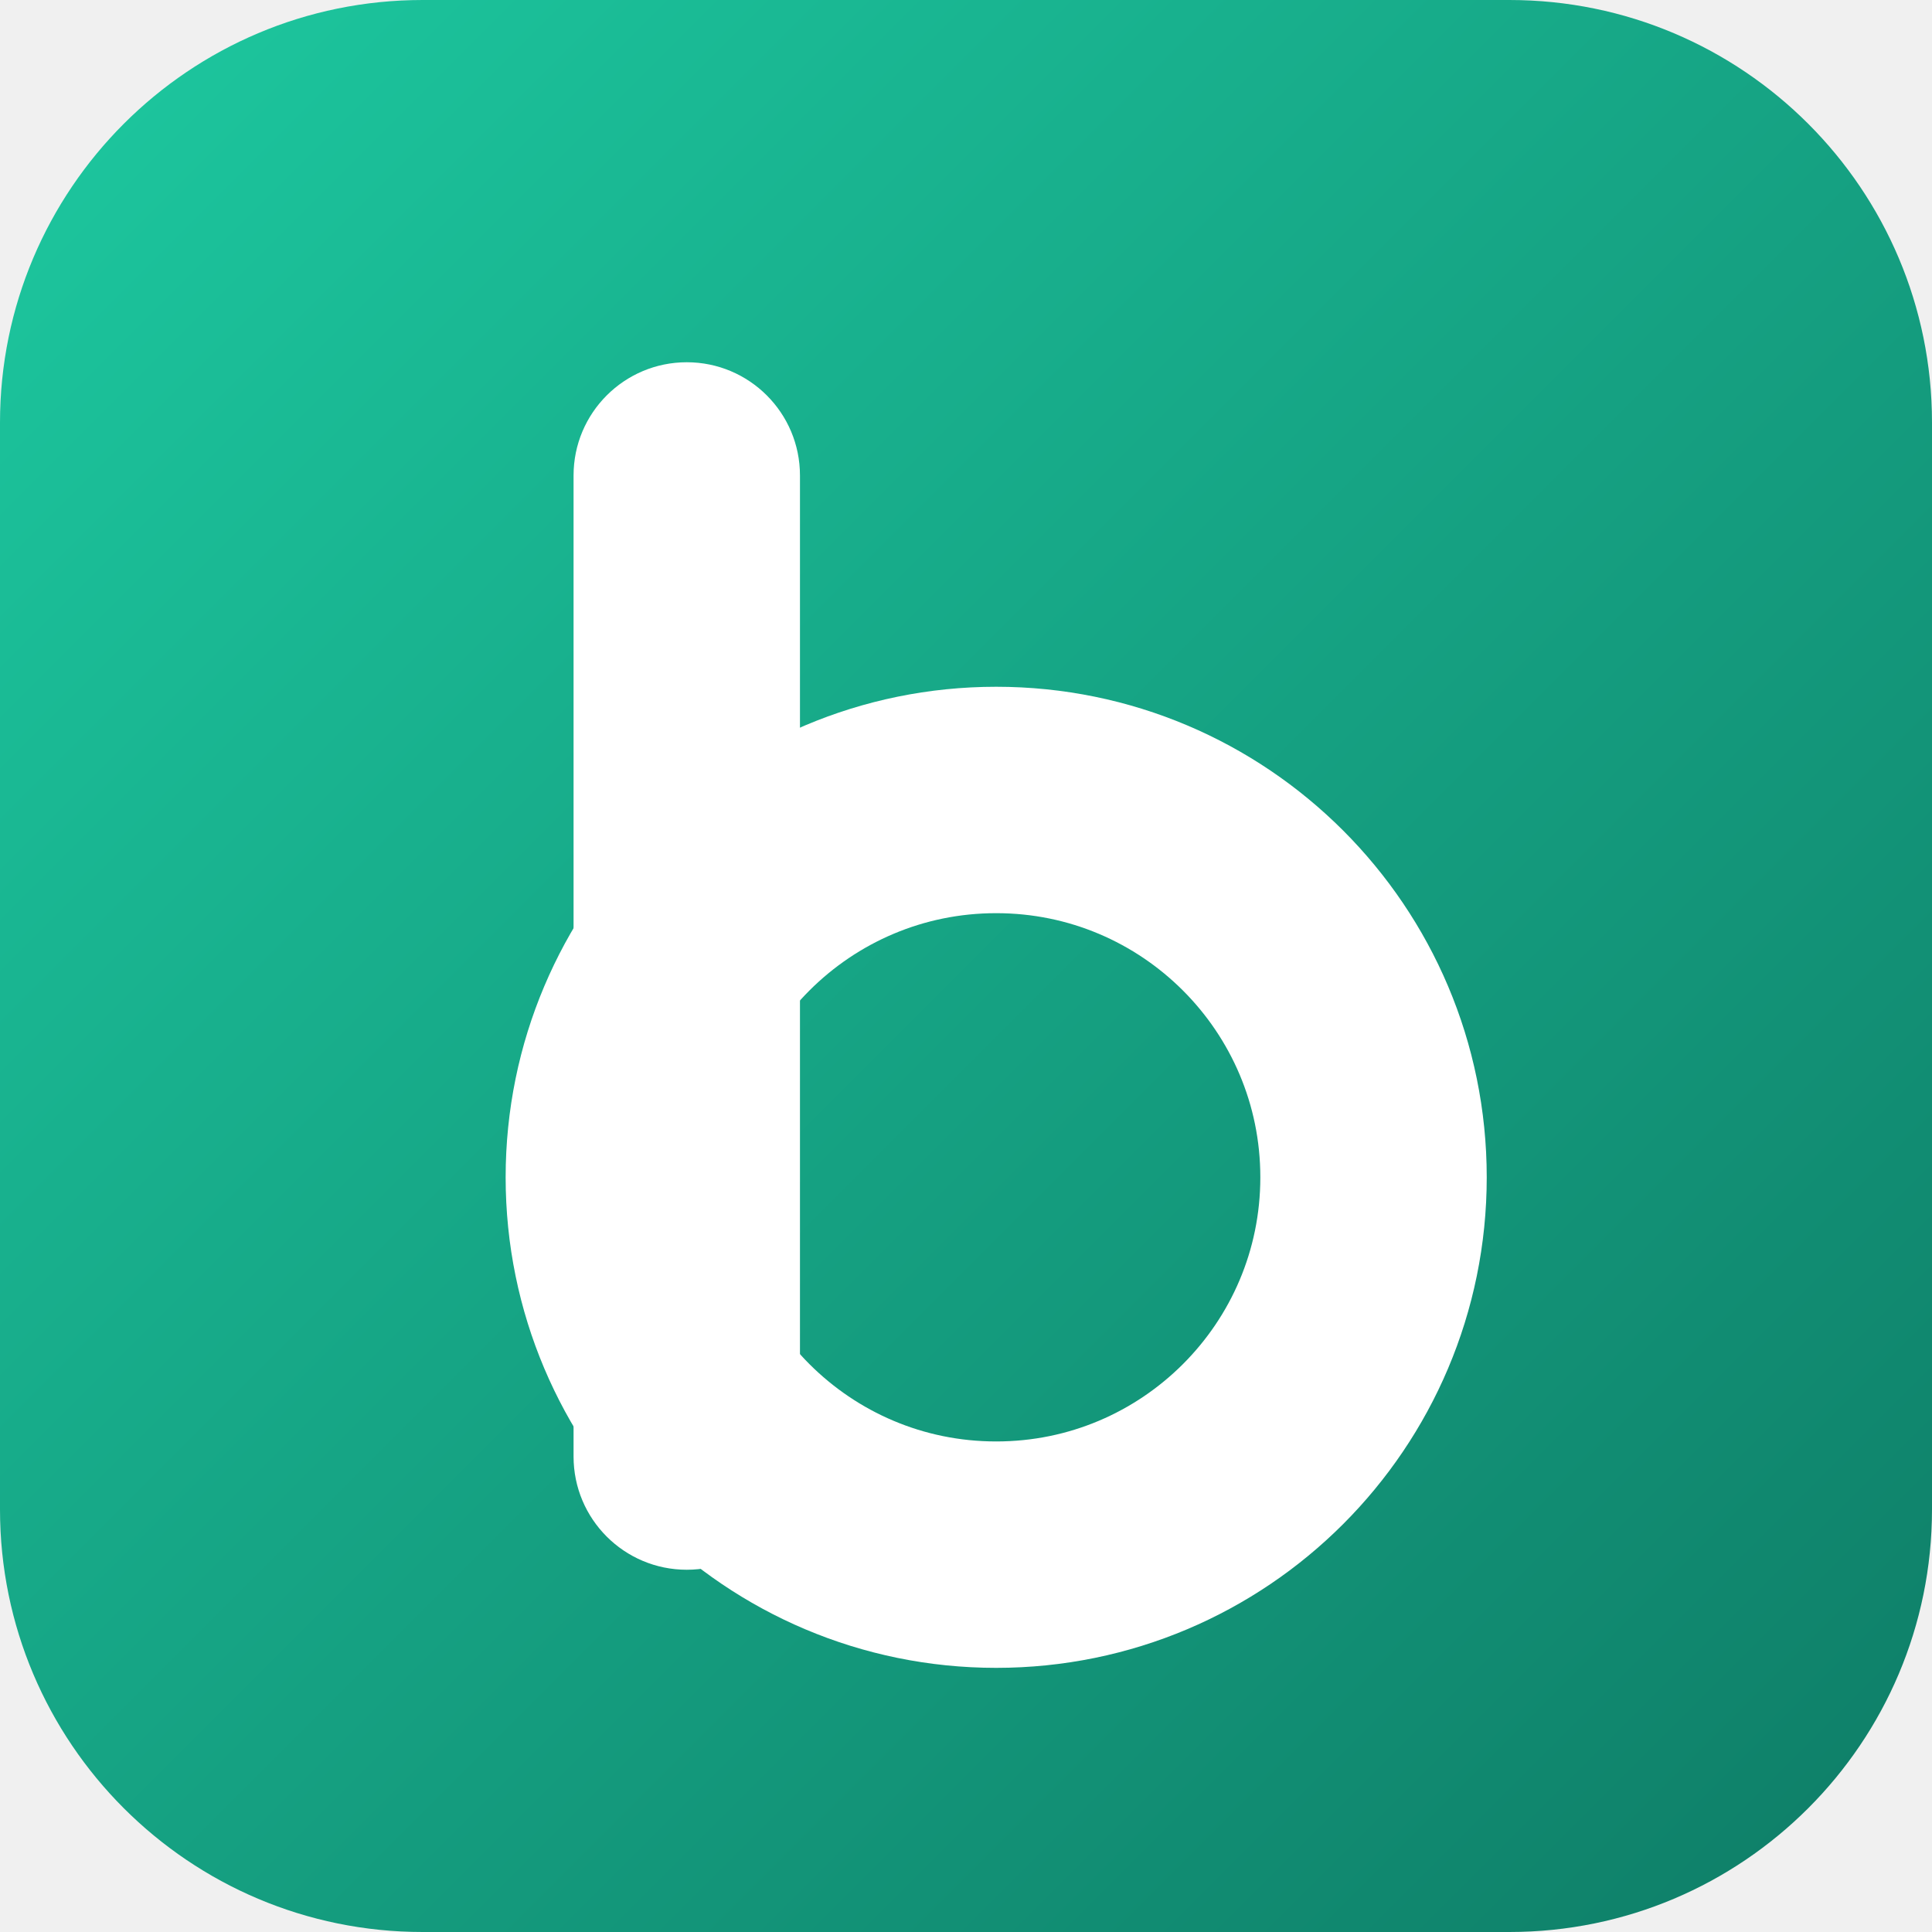
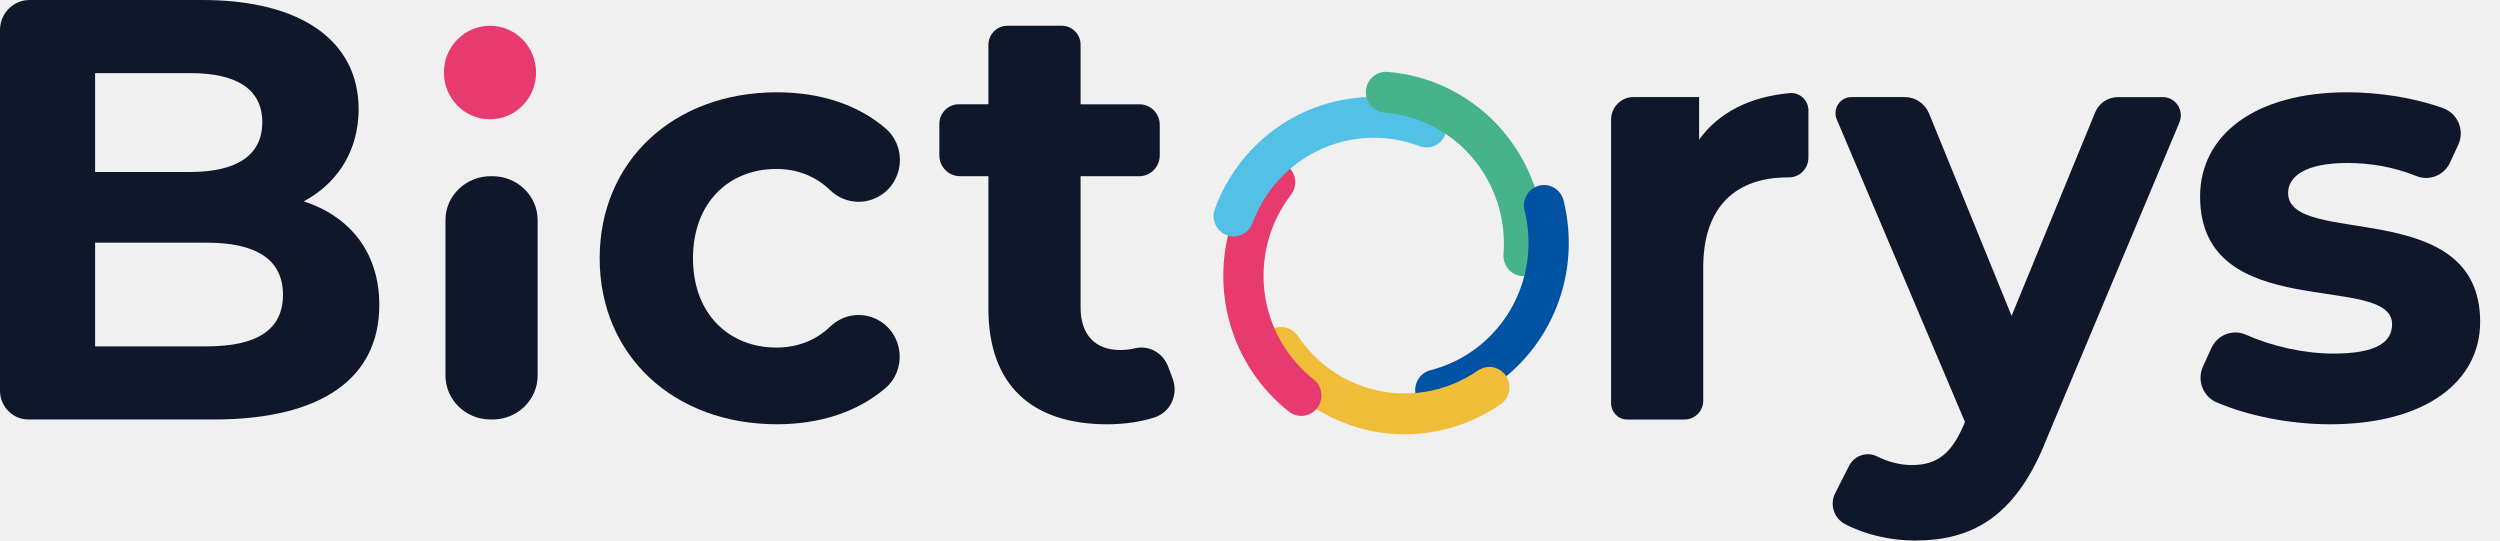
- <svg xmlns="http://www.w3.org/2000/svg" viewBox="0 0 64 64" width="64" height="64" role="img" aria-label="Bictorys">
-   <defs>
-     <linearGradient id="bicGrad" x1="0" y1="0" x2="1" y2="1">
-       <stop offset="0" stop-color="#1DC9A0" />
-       <stop offset="1" stop-color="#0E7C66" />
-     </linearGradient>
-   </defs>
-   <rect width="64" height="64" rx="14" fill="url(#bicGrad)" />
-   <rect x="19" y="12" width="7.5" height="40" rx="3.75" fill="#ffffff" />
-   <circle cx="33" cy="39" r="12.5" fill="none" stroke="#ffffff" stroke-width="7.5" />
+ <svg xmlns="http://www.w3.org/2000/svg" viewBox="0 0 111 24" fill="none">
+   <path d="M26.625 11.468C26.625 7.157 29.904 4.098 34.495 4.098C36.436 4.098 38.108 4.657 39.317 5.7C40.293 6.543 40.125 8.119 38.996 8.734L38.985 8.74C38.292 9.118 37.439 8.999 36.867 8.45C36.194 7.803 35.369 7.502 34.468 7.502C32.395 7.502 30.769 8.965 30.769 11.467C30.769 13.968 32.395 15.431 34.468 15.431C35.369 15.431 36.192 15.143 36.866 14.496C37.441 13.943 38.3 13.827 38.995 14.211C40.118 14.833 40.282 16.41 39.301 17.243C38.093 18.271 36.427 18.837 34.495 18.837C29.904 18.837 26.625 15.777 26.625 11.467V11.468Z" fill="#0F172A" />
+   <path d="M52.067 16.816C52.331 17.518 51.966 18.31 51.261 18.534C50.617 18.739 49.891 18.838 49.157 18.838C45.826 18.838 43.885 17.109 43.885 13.702V7.822H42.62C42.116 7.822 41.707 7.408 41.707 6.897V5.505C41.707 5.022 42.094 4.63 42.57 4.63H43.885V1.994C43.885 1.525 44.26 1.144 44.722 1.144H47.147C47.605 1.144 47.978 1.521 47.978 1.987V4.631H50.593C51.089 4.631 51.493 5.04 51.493 5.544V6.898C51.493 7.409 51.084 7.824 50.58 7.824H47.978V13.651C47.978 14.874 48.634 15.54 49.735 15.54C49.961 15.54 50.188 15.514 50.405 15.462C51.018 15.318 51.638 15.672 51.862 16.267L52.068 16.816H52.067Z" fill="#0F172A" />
+   <path d="M80.293 4.907V7.001C80.293 7.488 79.902 7.88 79.424 7.877C79.407 7.877 79.392 7.877 79.375 7.877C77.118 7.877 75.624 9.127 75.624 11.868V17.788C75.624 18.25 75.254 18.626 74.798 18.626H72.244C71.851 18.626 71.532 18.302 71.532 17.904V5.314C71.532 4.76 71.975 4.31 72.522 4.31H75.441V6.199C76.307 4.999 77.684 4.298 79.457 4.134C79.906 4.092 80.295 4.447 80.295 4.905L80.293 4.907Z" fill="#0F172A" />
+   <path d="M96.027 4.311C96.602 4.311 96.99 4.905 96.764 5.441L90.863 19.504C89.499 22.963 87.558 24 85.014 24C83.947 24 82.808 23.738 81.916 23.268C81.425 23.01 81.23 22.4 81.482 21.9L82.096 20.687C82.331 20.225 82.888 20.035 83.347 20.266C83.831 20.51 84.367 20.648 84.882 20.648C86.011 20.648 86.64 20.142 87.191 18.866L87.244 18.732L81.554 5.305C81.355 4.835 81.694 4.311 82.2 4.311H84.573C85.047 4.311 85.473 4.6 85.653 5.044L89.315 14.024L93.023 4.993C93.192 4.58 93.589 4.312 94.03 4.312H96.026L96.027 4.311Z" fill="#0F172A" />
+   <path d="M97.811 16.272L98.189 15.448C98.458 14.861 99.14 14.604 99.723 14.862C100.881 15.378 102.299 15.699 103.612 15.699C105.501 15.699 106.209 15.194 106.209 14.395C106.209 12.053 97.684 14.448 97.684 8.727C97.684 6.014 100.097 4.098 104.216 4.098C105.661 4.098 107.22 4.347 108.476 4.804C109.128 5.041 109.441 5.791 109.148 6.427L108.781 7.219C108.518 7.789 107.862 8.049 107.285 7.816C106.232 7.391 105.194 7.237 104.216 7.237C102.379 7.237 101.593 7.822 101.593 8.568C101.593 11.016 110.119 8.648 110.119 14.289C110.119 16.949 107.68 18.838 103.456 18.838C101.624 18.838 99.776 18.446 98.421 17.866C97.81 17.605 97.533 16.882 97.813 16.272H97.811Z" fill="#0F172A" />
+   <path d="M21.755 5.295C22.885 5.295 23.801 4.366 23.801 3.22C23.801 2.074 22.885 1.144 21.755 1.144C20.625 1.144 19.709 2.074 19.709 3.22C19.709 4.366 20.625 5.295 21.755 5.295Z" fill="#E73A6E" />
+   <path d="M13.483 8.941C14.874 8.198 15.788 6.902 15.908 5.225C15.917 5.1 15.922 4.973 15.922 4.843C15.922 3.358 15.302 2.124 14.08 1.274C12.918 0.463 11.211 0 8.971 0H1.312C0.587 0 0 0.596 0 1.331V17.344C0 18.051 0.565 18.625 1.262 18.625H9.496C14.323 18.625 16.841 16.762 16.841 13.542C16.841 11.2 15.529 9.604 13.483 8.938V8.941ZM4.223 3.246H8.447C10.519 3.246 11.646 3.964 11.646 5.427C11.646 6.89 10.518 7.636 8.447 7.636H4.223V3.246ZM9.181 15.379H4.223V10.775H9.181C11.383 10.775 12.564 11.52 12.564 13.09C12.564 14.661 11.383 15.378 9.181 15.378V15.379Z" fill="#0F172A" />
+   <path d="M21.847 7.822C21.839 7.822 21.833 7.822 21.825 7.822C21.817 7.822 21.811 7.822 21.803 7.822C20.69 7.818 19.779 8.684 19.779 9.773V16.672C19.779 17.751 20.672 18.625 21.775 18.625H21.875C22.977 18.625 23.871 17.751 23.871 16.672V9.773C23.871 8.684 22.96 7.817 21.847 7.822Z" fill="#0F172A" />
+   <path d="M62.373 19.284C60.743 19.284 59.119 18.746 57.758 17.68C57.135 17.19 56.592 16.605 56.144 15.938C55.865 15.525 55.97 14.961 56.377 14.678C56.784 14.396 57.341 14.502 57.619 14.915C57.962 15.424 58.376 15.872 58.852 16.245C60.833 17.799 63.554 17.88 65.624 16.447C66.031 16.165 66.588 16.271 66.866 16.684C67.144 17.097 67.04 17.661 66.632 17.944C65.341 18.838 63.856 19.282 62.375 19.282L62.373 19.284Z" fill="#F0BD39" />
+   <path d="M57.777 18.468C57.586 18.468 57.392 18.406 57.228 18.276C54.638 16.23 53.65 12.754 54.77 9.624C55.04 8.873 55.424 8.169 55.911 7.534C56.215 7.139 56.776 7.067 57.165 7.376C57.554 7.684 57.624 8.252 57.32 8.647C56.948 9.134 56.654 9.67 56.449 10.243C55.594 12.63 56.348 15.284 58.326 16.846C58.715 17.154 58.786 17.722 58.482 18.117C58.306 18.346 58.043 18.467 57.776 18.467L57.777 18.468Z" fill="#E73A6E" />
+   <path d="M54.777 10.499C54.672 10.499 54.566 10.481 54.463 10.441C54.001 10.265 53.766 9.743 53.939 9.275C55.092 6.156 58.066 4.161 61.346 4.312C62.133 4.349 62.909 4.511 63.653 4.793C64.115 4.969 64.35 5.491 64.177 5.959C64.003 6.428 63.489 6.666 63.027 6.49C62.458 6.274 61.865 6.151 61.264 6.122C58.766 6.007 56.491 7.53 55.611 9.91C55.477 10.274 55.137 10.499 54.774 10.499H54.777Z" fill="#53C1E5" />
+   <path d="M67.647 12.26C67.624 12.26 67.6 12.26 67.576 12.258C67.084 12.219 66.717 11.783 66.755 11.283C66.802 10.668 66.755 10.055 66.616 9.464C66.034 6.994 63.964 5.199 61.465 5C60.973 4.961 60.606 4.525 60.644 4.025C60.682 3.527 61.115 3.154 61.605 3.193C64.879 3.454 67.591 5.804 68.354 9.042C68.538 9.818 68.599 10.621 68.537 11.425C68.5 11.9 68.109 12.26 67.647 12.26Z" fill="#46B38B" />
+   <path d="M63.729 18.222C63.329 18.222 62.965 17.948 62.863 17.537C62.742 17.052 63.033 16.56 63.512 16.437C64.102 16.285 64.658 16.046 65.167 15.722C67.288 14.372 68.302 11.808 67.689 9.343C67.569 8.858 67.859 8.366 68.338 8.243C68.816 8.121 69.301 8.415 69.422 8.901C70.225 12.131 68.897 15.489 66.117 17.258C65.449 17.682 64.721 17.998 63.95 18.195C63.877 18.214 63.803 18.222 63.73 18.222H63.729Z" fill="#0052A3" />
+   <path d="M65.624 16.448C64.775 17.036 63.817 17.369 62.846 17.45C62.846 17.457 62.765 17.581 62.767 17.588C62.77 17.611 62.888 17.953 62.894 17.976C62.996 18.386 63.388 18.364 63.788 18.364C63.86 18.364 64.098 18.384 64.17 18.364C64.941 18.168 65.673 17.753 66.34 17.329C66.589 17.171 66.652 17.003 66.851 16.811L66.876 16.705C66.876 16.705 66.87 16.693 66.866 16.687C66.588 16.274 66.031 16.167 65.624 16.45V16.448Z" fill="#F0BD39" />
</svg>
